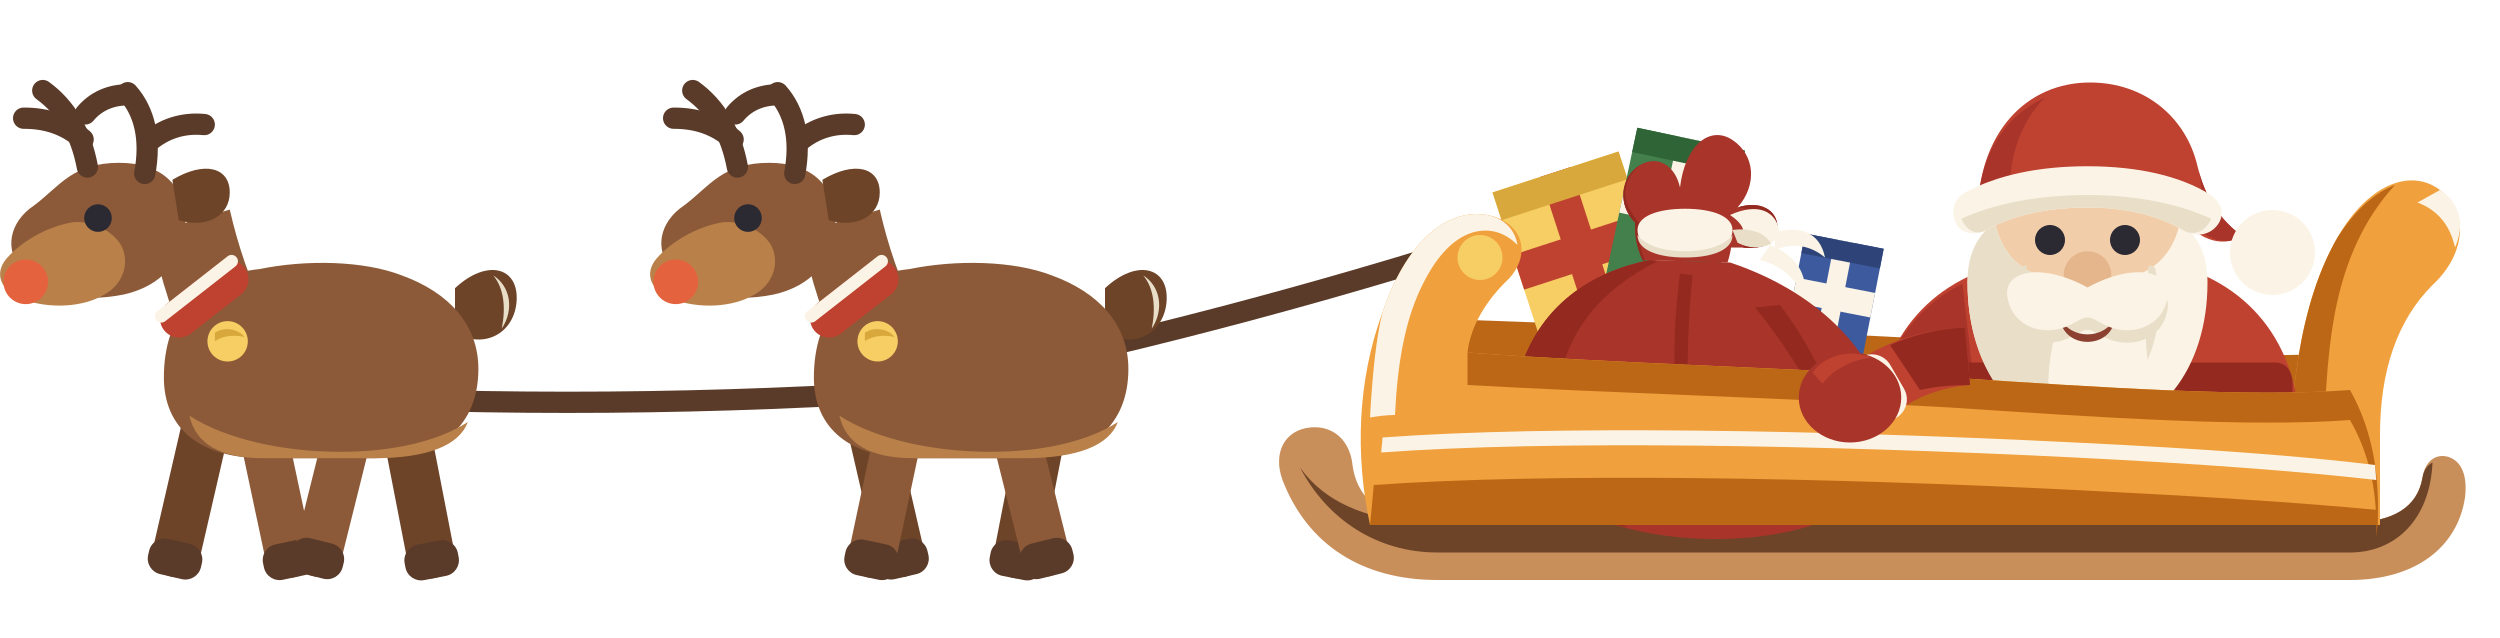
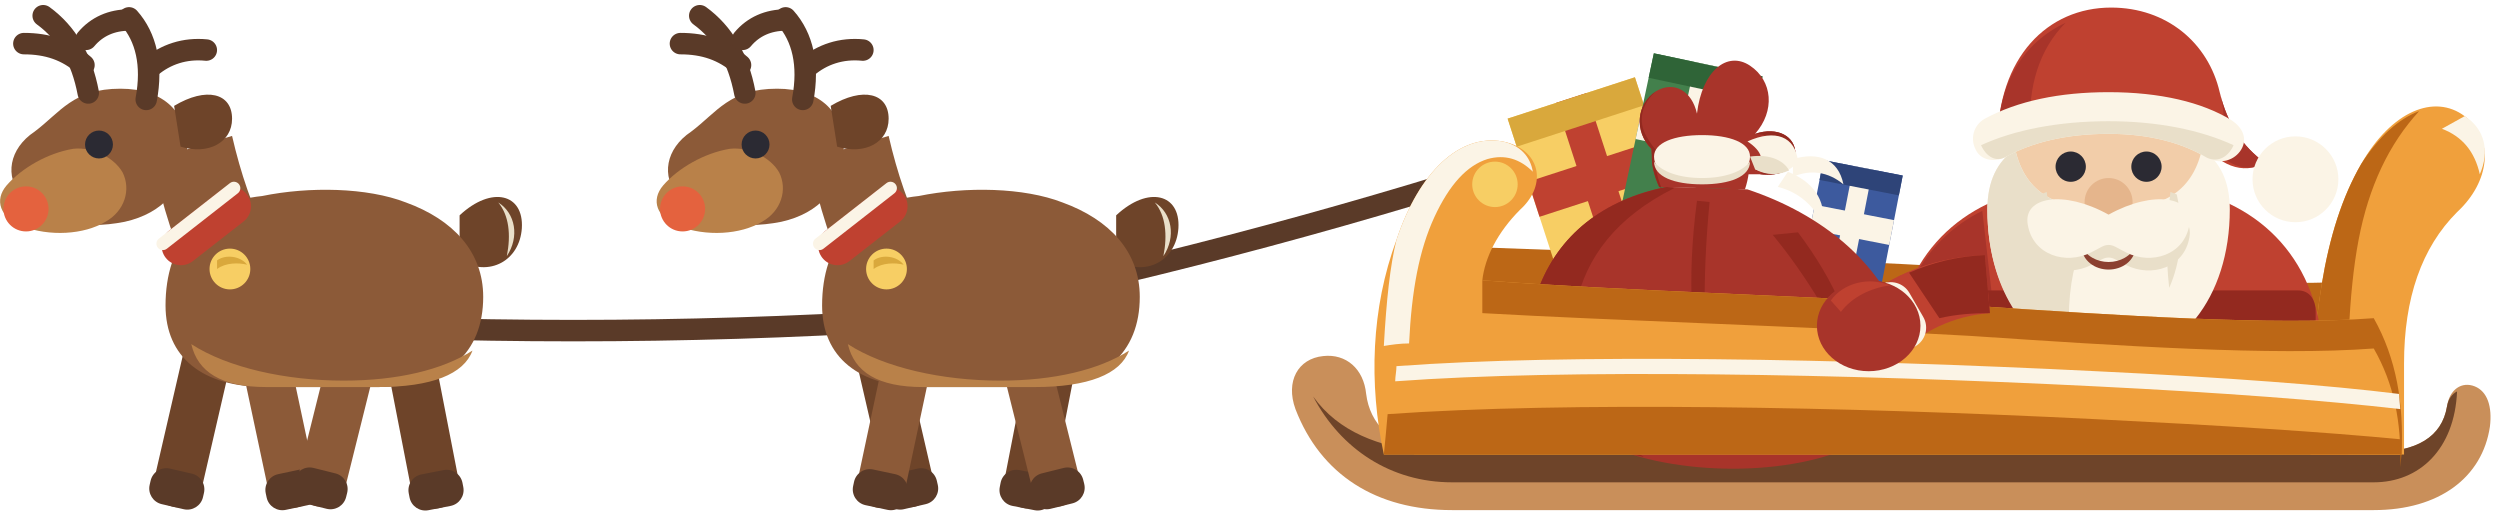
- <svg xmlns="http://www.w3.org/2000/svg" width="600" height="153" viewBox="4 2 200 51">
+ <svg xmlns="http://www.w3.org/2000/svg" width="594" height="123" viewBox="4 8 198 41">
  <path d="M23.4 33.385 Q49.4 34.985 75.4 33.385" stroke="#5A3A28" stroke-width="1.7" fill="none" stroke-linecap="round" />
  <path d="M75.4 33.385 Q98.6 28.893 121.8 21.6" stroke="#5A3A28" stroke-width="1.7" fill="none" stroke-linecap="round" />
  <g transform="translate(3.0 9.245) scale(0.85)">
    <g transform="rotate(13 21.25 28.5)">
      <rect x="19.0" y="28.5" width="4.5" height="17.7" rx="2.25" fill="#6E4429" />
      <rect x="18.7" y="42.8" width="5.1" height="3.4" rx="1.5" fill="#5A3A28" />
    </g>
    <g transform="rotate(-11 38.75 28.5)">
      <rect x="36.5" y="28.5" width="4.5" height="17.7" rx="2.25" fill="#6E4429" />
      <rect x="36.2" y="42.8" width="5.1" height="3.4" rx="1.5" fill="#5A3A28" />
    </g>
    <g transform="rotate(-12 25.25 29.0)">
      <rect x="23.0" y="29.0" width="4.5" height="17.2" rx="2.25" fill="#8C5A38" />
      <rect x="22.7" y="42.8" width="5.1" height="3.4" rx="1.5" fill="#5A3A28" />
    </g>
    <g transform="rotate(14 34.75 29.0)">
      <rect x="32.5" y="29.0" width="4.5" height="17.2" rx="2.25" fill="#8C5A38" />
      <rect x="32.2" y="42.8" width="5.1" height="3.4" rx="1.5" fill="#5A3A28" />
    </g>
    <path d="M44 18.6 C47 15.8 50 16.6 49.8 19.8 C49.6 22.8 46.8 24.4 44 22.8 Z" fill="#6E4429" />
    <path d="M47.6 17.4 C49.2 18.4 49.6 20.6 48.4 22.4 C48.8 20.4 48.6 18.6 47.6 17.4 Z" fill="#E9DFC9" />
    <path d="M16.6 27 C16.6 21.2 19.8 17.4 25.6 16.8 C30 15.9 35.4 16 39 17.4 C43.4 19 46.2 22 46.2 26.2 C46.2 31.4 42.8 34.6 36.4 34.6 L26 34.6 C20 34.6 16.6 31.8 16.6 27 Z" fill="#8C5A38" />
    <path d="M19 30.6 C22.4 32.8 27.8 34 33.2 34 C38.2 34 42.4 33 45.2 31.2 C44.4 33.4 41.4 34.6 36.4 34.6 L26 34.6 C21.8 34.6 19.6 33.2 19 30.6 Z" fill="#B98149" />
    <path d="M25 32.6 C20.4 28.8 17.2 22.2 15.4 13.4 L22.8 11.2 C24.4 18.2 27.2 23.8 30.8 27.4 Z" fill="#8C5A38" />
    <path d="M12.4 6.8 C16.4 6.8 18.8 9 18.6 12.8 C18.4 16 16.4 18.4 12.8 19.2 C8.8 20 5.2 19.2 3.2 16.8 C1.6 15 2 12.4 4.4 10.8 C6.8 9 8 6.8 12.4 6.8 Z" fill="#8C5A38" />
    <path d="M8 12.4 C5.6 12.8 3.2 14.2 1.8 15.8 C0.6 17.2 1.2 18.8 3.2 19.6 C5.8 20.6 9 20.4 11 19.2 C12.8 18.2 13.4 16.2 12.6 14.6 C11.8 13.2 9.8 12.2 8 12.4 Z" fill="#B98149" />
    <circle cx="3.6" cy="18" r="2.1" fill="#E4623E" />
    <circle cx="10.4" cy="12" r="1.3" fill="#2B2A33" />
    <path d="M17.4 8.4 C20.4 6.6 22.8 7.2 22.8 9.6 C22.8 11.8 20.6 13 18 12.2 Z" fill="#6E4429" />
    <g stroke="#5A3A28" stroke-width="2" stroke-linecap="round" fill="none">
      <path d="M9.4 7.2 C8.8 4 7.4 1.6 5.2 0" />
      <path d="M9 4.6 C7.4 3.2 5.6 2.6 3.4 2.6" />
      <path d="M9.2 2.2 C10.2 1 11.6 0.4 13.2 0.4" />
      <path d="M14.8 7.8 C15.4 4.6 14.8 2 13.2 0.2" />
      <path d="M15.2 4.8 C16.6 3.6 18.4 3 20.4 3.2" />
    </g>
    <g transform="rotate(-38 20.4 19.6)">
      <rect x="15.6" y="17.8" width="9.6" height="3.6" rx="1.8" fill="#BF4130" />
      <rect x="15.6" y="17.8" width="9.6" height="1.2" rx="0.6" fill="#FBF4E6" />
    </g>
    <circle cx="22.6" cy="23.6" r="1.9" fill="#F7CE64" />
    <path d="M21.4 22.8 C22.2 22.2 23.6 22.4 24.2 23.2 C23.4 23 22.2 23 21.4 23.6 Z" fill="#D9A83C" />
  </g>
  <g transform="translate(55.0 9.245) scale(0.85)">
    <g transform="rotate(-13 21.25 28.5)">
      <rect x="19.0" y="28.5" width="4.5" height="17.7" rx="2.25" fill="#6E4429" />
      <rect x="18.7" y="42.8" width="5.1" height="3.4" rx="1.5" fill="#5A3A28" />
    </g>
    <g transform="rotate(11 38.75 28.5)">
      <rect x="36.5" y="28.5" width="4.5" height="17.7" rx="2.25" fill="#6E4429" />
      <rect x="36.2" y="42.8" width="5.1" height="3.4" rx="1.5" fill="#5A3A28" />
    </g>
    <g transform="rotate(12 25.25 29.0)">
      <rect x="23.0" y="29.0" width="4.5" height="17.2" rx="2.25" fill="#8C5A38" />
      <rect x="22.7" y="42.8" width="5.1" height="3.4" rx="1.5" fill="#5A3A28" />
    </g>
    <g transform="rotate(-14 34.75 29.0)">
      <rect x="32.5" y="29.0" width="4.5" height="17.2" rx="2.25" fill="#8C5A38" />
      <rect x="32.2" y="42.8" width="5.1" height="3.4" rx="1.5" fill="#5A3A28" />
    </g>
    <path d="M44 18.6 C47 15.8 50 16.6 49.8 19.8 C49.6 22.8 46.8 24.4 44 22.8 Z" fill="#6E4429" />
    <path d="M47.6 17.4 C49.2 18.4 49.6 20.6 48.4 22.4 C48.8 20.4 48.6 18.6 47.6 17.4 Z" fill="#E9DFC9" />
    <path d="M16.6 27 C16.6 21.2 19.8 17.4 25.6 16.8 C30 15.9 35.4 16 39 17.4 C43.4 19 46.2 22 46.2 26.2 C46.2 31.4 42.8 34.6 36.4 34.6 L26 34.6 C20 34.6 16.6 31.8 16.6 27 Z" fill="#8C5A38" />
    <path d="M19 30.6 C22.4 32.8 27.8 34 33.2 34 C38.2 34 42.4 33 45.2 31.2 C44.4 33.4 41.4 34.6 36.4 34.6 L26 34.6 C21.8 34.6 19.6 33.2 19 30.6 Z" fill="#B98149" />
    <path d="M25 32.6 C20.4 28.8 17.2 22.2 15.4 13.4 L22.8 11.2 C24.4 18.2 27.2 23.8 30.8 27.4 Z" fill="#8C5A38" />
    <path d="M12.4 6.8 C16.4 6.8 18.8 9 18.6 12.8 C18.4 16 16.4 18.4 12.8 19.2 C8.8 20 5.2 19.2 3.2 16.8 C1.6 15 2 12.4 4.4 10.8 C6.8 9 8 6.8 12.4 6.8 Z" fill="#8C5A38" />
    <path d="M8 12.4 C5.6 12.8 3.2 14.2 1.8 15.8 C0.6 17.2 1.2 18.8 3.2 19.6 C5.8 20.6 9 20.4 11 19.2 C12.8 18.2 13.4 16.2 12.6 14.6 C11.8 13.2 9.8 12.2 8 12.4 Z" fill="#B98149" />
    <circle cx="3.6" cy="18" r="2.1" fill="#E4623E" />
    <circle cx="10.4" cy="12" r="1.3" fill="#2B2A33" />
    <path d="M17.4 8.4 C20.4 6.6 22.8 7.2 22.8 9.6 C22.8 11.8 20.6 13 18 12.2 Z" fill="#6E4429" />
    <g stroke="#5A3A28" stroke-width="2" stroke-linecap="round" fill="none">
      <path d="M9.4 7.2 C8.8 4 7.4 1.6 5.2 0" />
      <path d="M9 4.6 C7.4 3.2 5.6 2.6 3.4 2.6" />
      <path d="M9.2 2.2 C10.2 1 11.6 0.4 13.2 0.4" />
      <path d="M14.8 7.8 C15.4 4.6 14.8 2 13.2 0.2" />
      <path d="M15.2 4.8 C16.6 3.6 18.4 3 20.4 3.2" />
    </g>
    <g transform="rotate(-38 20.4 19.6)">
      <rect x="15.6" y="17.8" width="9.6" height="3.6" rx="1.8" fill="#BF4130" />
      <rect x="15.6" y="17.8" width="9.6" height="1.2" rx="0.6" fill="#FBF4E6" />
    </g>
    <circle cx="22.6" cy="23.6" r="1.9" fill="#F7CE64" />
    <path d="M21.4 22.8 C22.2 22.2 23.6 22.4 24.2 23.2 C23.4 23 22.2 23 21.4 23.6 Z" fill="#D9A83C" />
  </g>
  <g transform="translate(104 10.0)">
    <path d="M13 33.8 L88 33.8 C91.4 33.8 93.4 32.6 93.8 30.2 C94 28.8 95 28.2 96 28.6 C97 29 97.4 30.2 97.2 31.8 C96.6 35.8 93.2 38.4 88 38.4 L15 38.4 C9 38.4 4.6 35.6 2.6 30.4 C1.8 28.2 2.8 26.4 4.8 26.2 C6.6 26 8 27.2 8.2 29.2 C8.5 31.6 10.2 33.2 13 33.8 Z" fill="#C98F5A" />
    <path d="M13 33.8 L88 33.8 C91.4 33.8 93.4 32.6 93.8 30.2 C93.9 29.6 94.2 29.2 94.6 29 C94.4 33.6 91.6 36.2 88 36.2 L15 36.2 C10.2 36.2 6.2 33.6 4 29.4 C6 32.2 9.2 33.4 13 33.8 Z" fill="#6E4429" />
    <path d="M12 34 L12 17.4 C28 18 42 18.4 56 19.2 C68 20 80 20.8 88 20.2 C89.6 22.6 90.2 28 90 34 Z" fill="#BC6716" />
    <path d="M83 34 C83 23.6 84 16.2 87 11 C89.4 6.8 92.8 5.4 95.2 7.2 C97.6 9 97.2 12.4 94.6 14.8 C91.8 17.6 90.4 21.6 90.4 26.8 L90.4 34 Z" fill="#F0A03C" />
    <path d="M83 34 C83 23.6 84 16.2 87 11 C88.4 8.8 90 7.4 91.6 6.8 C89.2 9.4 87.6 12.8 86.8 17 C86 21.2 85.8 26.8 86 34 Z" fill="#BC6716" />
    <path d="M95.2 7.2 C96.8 8.2 97.2 10 96.4 11.8 C96 10 95 8.8 93.4 8.2 Z" fill="#FBF4E6" />
    <g transform="rotate(-18 26.7 12.7)">
      <path d="M21.4 5.4 L32.0 5.4 L32.0 20.0 L21.4 20.0 Z" fill="#F7CE64" />
      <path d="M21.4 10.656 L32.0 10.656 L32.0 13.576 L21.4 13.576 Z" fill="#BF4130" />
      <path d="M25.428 5.4 L27.972 5.4 L27.972 20.0 L25.428 20.0 Z" fill="#BF4130" />
      <path d="M21.4 5.4 L32.0 5.4 L32.0 7.736 L21.4 7.736 Z" fill="#D9A83C" />
    </g>
    <g transform="rotate(12 34.0 9.2)">
      <path d="M29.6 3.0 L38.4 3.0 L38.4 15.4 L29.6 15.4 Z" fill="#43804C" />
      <path d="M29.6 7.464 L38.4 7.464 L38.4 9.944 L29.6 9.944 Z" fill="#FBF4E6" />
      <path d="M32.944 3.0 L35.056 3.0 L35.056 15.4 L32.944 15.4 Z" fill="#FBF4E6" />
      <path d="M29.6 3.0 L38.4 3.0 L38.4 4.984 L29.6 4.984 Z" fill="#2F6437" />
    </g>
    <g transform="rotate(11 46.6 16.2)">
      <path d="M43.4 11.2 L49.8 11.2 L49.8 21.2 L43.4 21.2 Z" fill="#3D5A9E" />
      <path d="M43.4 14.8 L49.8 14.8 L49.8 16.8 L43.4 16.8 Z" fill="#FBF4E6" />
      <path d="M45.832 11.2 L47.368 11.2 L47.368 21.2 L45.832 21.2 Z" fill="#FBF4E6" />
      <path d="M43.4 11.2 L49.8 11.2 L49.8 12.8 L43.4 12.8 Z" fill="#2E4478" />
    </g>
    <path d="M32 12.8 C27 13.8 23.4 16.6 21.8 21 C20.2 25.6 21.6 29.8 25.6 32.4                  C30.4 35.4 39.6 36 45.6 33.8 C50.6 32 52.4 28.4 50.6 23.6                  C48.8 18.8 44.4 15 38.4 13 Z" fill="#A8342A" />
    <path d="M32 12.8 C27 13.8 23.4 16.6 21.8 21 C20.2 25.6 21.6 29.8 25.6 32.4                  C26.8 33.2 28.4 33.8 30.2 34.2 C25.6 31 23.8 27 24.8 22.2                  C25.6 18.4 28 15.2 32.6 12.9 Z" fill="#93291F" />
    <path d="M35.4 14 C34.8 20.2 34.9 25.8 35.6 30.8 C33.8 25.6 33.6 20 34.4 13.9 Z" fill="#93291F" />
    <path d="M42.4 16.4 C45.4 20.4 47 24.2 47.2 27.8 C45.4 23.8 43.2 20 40.4 16.6 Z" fill="#93291F" />
    <path d="M31.4 12.8 C30.6 11 30.6 9.4 31.6 8.4 L37.6 8.4 C38.6 9.6 38.8 11.2 38.2 13 Z" fill="#A8342A" />
    <path d="M31.6 8.4 C30.9 9.6 30.9 11.2 31.6 12.9 L31.4 12.8 C30.6 11 30.6 9.4 31.6 8.4 Z" fill="#93291F" />
    <path d="M33.6 5.6 C34.4 7 34.8 8.4 34.8 9.8 L32.4 9.8 C32.4 8.2 32.8 6.8 33.6 5.6 Z" fill="#5A3A28" />
    <path d="M30.8 9.8 C29.4 8.4 29.6 6.2 31.2 5.2 C32.6 4.4 34 5.2 34.4 7                  C34.8 3.6 36.8 2 38.6 3.2 C40.4 4.4 40.6 6.8 39 8.6                  C40.8 8 42.2 8.8 42.2 10.2 C42.2 11.4 41 12 39.4 11.8                  L32.2 11.8 C31.2 11.6 30.8 10.8 30.8 9.8 Z" fill="#A8342A" />
    <path d="M31.2 5.2 C30 6.2 29.7 7.6 30.4 8.8 C31 9.9 32 10.9 33.4 11.8                  L32.2 11.8 C31.2 11.6 30.8 10.8 30.8 9.8 C29.4 8.4 29.6 6.2 31.2 5.2 Z" fill="#93291F" />
    <path d="M39 8.6 C40.8 8 42.2 8.8 42.2 10.2 C42.2 11.4 41 12 39.4 11.8                  C40.4 11.2 40.8 10.4 40.6 9.6 C40.4 9 39.9 8.6 39 8.6 Z" fill="#93291F" />
    <path d="M31 10.4 C31 9.3 32.6 8.7 34.8 8.7 C37 8.7 38.6 9.3 38.6 10.4                  C38.6 11.7 37 12.3 34.8 12.3 C32.6 12.3 31 11.7 31 10.4 Z" fill="#FBF4E6" />
    <path d="M31 10.8 C31.6 11.6 33 12.1 34.8 12.1 C36.6 12.1 38 11.6 38.6 10.8                  C38.6 12 37 12.6 34.8 12.6 C32.6 12.6 31 12 31 10.8 Z" fill="#E9DFC9" />
    <path d="M38.4 9.2 C40.6 8.2 42.2 8.8 42.4 10.8 C41.6 11.8 40.4 12 39 11.4                  C39.8 10.8 39.6 10 38.4 9.2 Z" fill="#FBF4E6" />
    <path d="M38.6 10.4 C40 10.2 41.2 10.6 41.7 11.5 C40.8 11.9 39.9 11.9 39 11.4 Z" fill="#E9DFC9" />
    <path d="M41.6 11.6 C43.6 12.4 44.6 13.8 44.4 15.8 C43.6 14.2 42.4 13.2 40.8 12.8 Z" fill="#FBF4E6" />
    <path d="M42 10.6 C44 10 45.6 10.6 46 12.6 C44.8 11.6 43.4 11.4 42 12 Z" fill="#FBF4E6" />
    <path d="M50 27 C50 19.2 54.4 14.4 60.8 13 C63.2 11.6 70.8 11.6 73.2 13 C79.6 14.4 84 19.2 84 27 Z" fill="#BF4130" />
    <path d="M50 27 C50 21.2 52.7 16.8 57 14.7 L58.4 27 Z" fill="#A8342A" />
    <path d="M57.2 18.2 C52.6 18.4 49 20.2 46.8 22.4 L50.2 26.2 C52.2 24.2 54.8 23 57.6 22.8 Z" fill="#BF4130" />
    <path d="M57.2 18.2 C55 18.3 53 18.8 51.2 19.6 L53.6 23.2 C54.9 22.9 56.2 22.8 57.6 22.8 Z" fill="#93291F" />
    <rect x="48.6" y="20.2" width="3.4" height="5.6" rx="1.7" transform="rotate(-30 50.3 23) " fill="#FBF4E6" />
    <ellipse cx="48" cy="23.8" rx="4.1" ry="3.6" fill="#A8342A" />
    <path d="M45 21.8 C46 20.4 48 19.9 49.7 20.6 C48.2 20.8 46.7 21.5 45.8 22.7 Z" fill="#BF4130" />
    <path d="M52.4 21 L82 21 C82.9 21 83.4 21.7 83.4 22.7 L83.4 24.6 C83.4 25.6 82.9 26.3 82 26.3 L52.4 26.3 C51.5 26.3 51 25.6 51 24.6 L51 22.7 C51 21.7 51.5 21 52.4 21 Z" fill="#93291F" />
    <rect x="63.6" y="20.2" width="6.8" height="7" rx="1.6" fill="#F7CE64" />
    <rect x="65.4" y="22" width="3.2" height="3.4" rx="0.9" fill="#D9A83C" />
    <circle cx="67" cy="11" r="7.4" fill="#F2CDA9" />
    <path d="M67 26.6 C61.4 26.6 57.4 21.6 57.4 14.6 C57.4 12.3 58.2 10.8 59.6 9.8 C60.4 13.4 63 14.6 67 14.6 C71 14.6 73.6 13.4 74.4 9.8 C75.8 10.8 76.6 12.3 76.6 14.6 C76.6 21.6 72.6 26.6 67 26.6 Z" fill="#FBF4E6" />
    <path d="M59.6 9.8 C60.4 13.4 63 14.6 67 14.6 C64.6 16.4 63.4 20.4 64 26.2 C60.4 25 57.4 20.8 57.4 14.6 C57.4 12.3 58.2 10.8 59.6 9.8 Z" fill="#E9DFC9" />
    <path d="M61.6 13.4 C61 16.2 61.3 18.8 62.2 20.8 C62.5 18.2 62.4 15.6 62.1 13.2 Z" fill="#E9DFC9" />
    <path d="M72.4 13.4 C73 16.2 72.7 18.8 71.8 20.8 C71.5 18.2 71.6 15.6 71.9 13.2 Z" fill="#E9DFC9" />
    <circle cx="64" cy="11.2" r="1.2" fill="#2B2A33" />
    <circle cx="70" cy="11.2" r="1.2" fill="#2B2A33" />
    <circle cx="67" cy="14" r="1.9" fill="#E5B58C" />
    <g transform="translate(0 1.0)">
      <path d="M60.6 15.8 C60.2 13.6 63.4 13 67 15 C70.6 13 73.8 13.6 73.4 15.8 C73 18.2 70.4 19 68.4 18 C67.6 17.6 67.4 17.4 67 17.4 C66.6 17.4 66.4 17.6 65.6 18 C63.6 19 61 18.2 60.6 15.8 Z" fill="#E9DFC9" />
    </g>
    <path d="M64.8 17.4 C65.6 19.2 68.4 19.2 69.2 17.4 C69 20 65 20 64.8 17.4 Z" fill="#8C4030" />
    <path d="M60.6 15.8 C60.2 13.6 63.4 13 67 15 C70.6 13 73.8 13.6 73.4 15.8 C73 18.2 70.4 19 68.4 18 C67.6 17.6 67.4 17.4 67 17.4 C66.6 17.4 66.4 17.6 65.6 18 C63.6 19 61 18.2 60.6 15.8 Z" fill="#FBF4E6" />
    <path d="M58.2 9.4 C58.2 2.5 62.2 -1.4 67.2 -1.4 C71.6 -1.4 74.9 1.4 75.8 5.3 C76.4 7.8 77.6 9.6 79.4 10.9 C77.6 11.9 75.7 11.1 74.2 9 C72.1 7.5 69.7 6.8 67 6.8 C63.1 6.8 59.9 7.7 58.2 9.4 Z" fill="#BF4130" />
    <path d="M75.8 5.3 C76.4 7.8 77.6 9.6 79.4 10.9 C78.1 11.6 76.9 11.3 75.6 10.1 C76.2 8.8 76.3 7.2 75.8 5.3 Z" fill="#A8342A" />
    <path d="M58.2 9.4 C58.2 4.6 60.2 1.4 63.6 -0.2 C61.5 1.9 60.6 4.9 60.8 8.3 Z" fill="#A8342A" />
    <path d="M57.2 7.4 C59.8 6 63.1 5.3 67 5.3 C71.1 5.3 74.4 6.1 76.7 7.5 C77.8 8.2 78 9.2 77.4 10 C76.8 10.8 75.7 11 74.8 10.5 C72.8 9.3 70.2 8.6 67 8.6 C63.6 8.6 60.9 9.3 58.9 10.4 C58 10.9 56.9 10.7 56.5 9.9 C56 9 56.3 7.9 57.2 7.4 Z" fill="#FBF4E6" />
    <path d="M56.9 9.5 C59.5 8.3 63 7.6 67 7.6 C70.9 7.6 74.3 8.3 76.9 9.5 C76.5 10.4 75.7 10.9 74.8 10.5 C72.8 9.3 70.2 8.6 67 8.6 C63.6 8.6 60.9 9.3 58.9 10.4 C58.1 10.9 57.3 10.4 56.9 9.5 Z" fill="#E9DFC9" />
    <circle cx="81.8" cy="12.2" r="3.4" fill="#FBF4E6" />
    <path d="M9.6 34 C8.4 28.4 8.6 22.4 10.6 17 C12.4 11.6 15.6 8.6 19 9.2 C22 9.8 22.6 12.6 20.4 14.6 C18.6 16.4 17.6 18.4 17.4 20.2 C28 21 42 21.4 56 22.2 C68 23 80 23.8 88 23.2 C89.8 26.4 90.4 30 90.2 34 Z" fill="#F0A03C" />
    <path d="M17.4 20.2 C28 21 42 21.4 56 22.2 C68 23 80 23.8 88 23.2 C89.8 26.4 90.4 30 90.2 34 L90.1 35 C90.2 31.4 89.6 28.4 88 25.6 C80 26.2 68 25.4 56 24.6 C42 23.8 28 23.4 17.4 22.8 C17.4 21.6 17.4 20.9 17.4 20.2 Z" fill="#BC6716" />
    <path d="M10.6 27 C24 26 46 26.4 66 27.4 C76.4 27.9 84.4 28.5 90 29.2 L90.1 30.4 C84 29.7 76 29.1 66 28.6 C46 27.6 24 27.2 10.5 28.2 C10.5 27.8 10.6 27.4 10.6 27 Z" fill="#FBF4E6" />
    <path d="M9.9 30.8 C24 29.8 46 30.2 66 31.2 C76 31.7 84 32.2 90.2 32.8 L90.2 34 L9.6 34 C9.7 33 9.8 32 9.9 30.8 Z" fill="#BC6716" />
    <path d="M10.6 17 C12.4 11.6 15.6 8.6 19 9.2 C20.4 9.5 21.2 10.4 21.4 11.6 C20.4 10.6 19.2 10.2 17.8 10.6 C16.2 11.1 14.8 12.6 13.6 15.2 C12.4 17.8 11.8 21 11.6 25.2 C10.9 25.2 10.2 25.3 9.6 25.4 C9.8 21.8 10.1 19 10.6 17 Z" fill="#FBF4E6" />
    <circle cx="18.4" cy="12.6" r="1.8" fill="#F7CE64" />
    <path d="M57.2 18.2 C52.6 18.4 49 20.2 46.8 22.4 L50.2 26.2 C52.2 24.2 54.8 23 57.6 22.8 Z" fill="#BF4130" />
    <path d="M57.2 18.2 C55 18.3 53 18.8 51.2 19.6 L53.6 23.2 C54.9 22.9 56.2 22.8 57.6 22.8 Z" fill="#93291F" />
    <rect x="48.6" y="20.2" width="3.4" height="5.6" rx="1.7" transform="rotate(-30 50.3 23) " fill="#FBF4E6" />
    <ellipse cx="48" cy="23.8" rx="4.1" ry="3.6" fill="#A8342A" />
    <path d="M45 21.8 C46 20.4 48 19.9 49.7 20.6 C48.2 20.8 46.7 21.5 45.8 22.7 Z" fill="#BF4130" />
  </g>
</svg>
